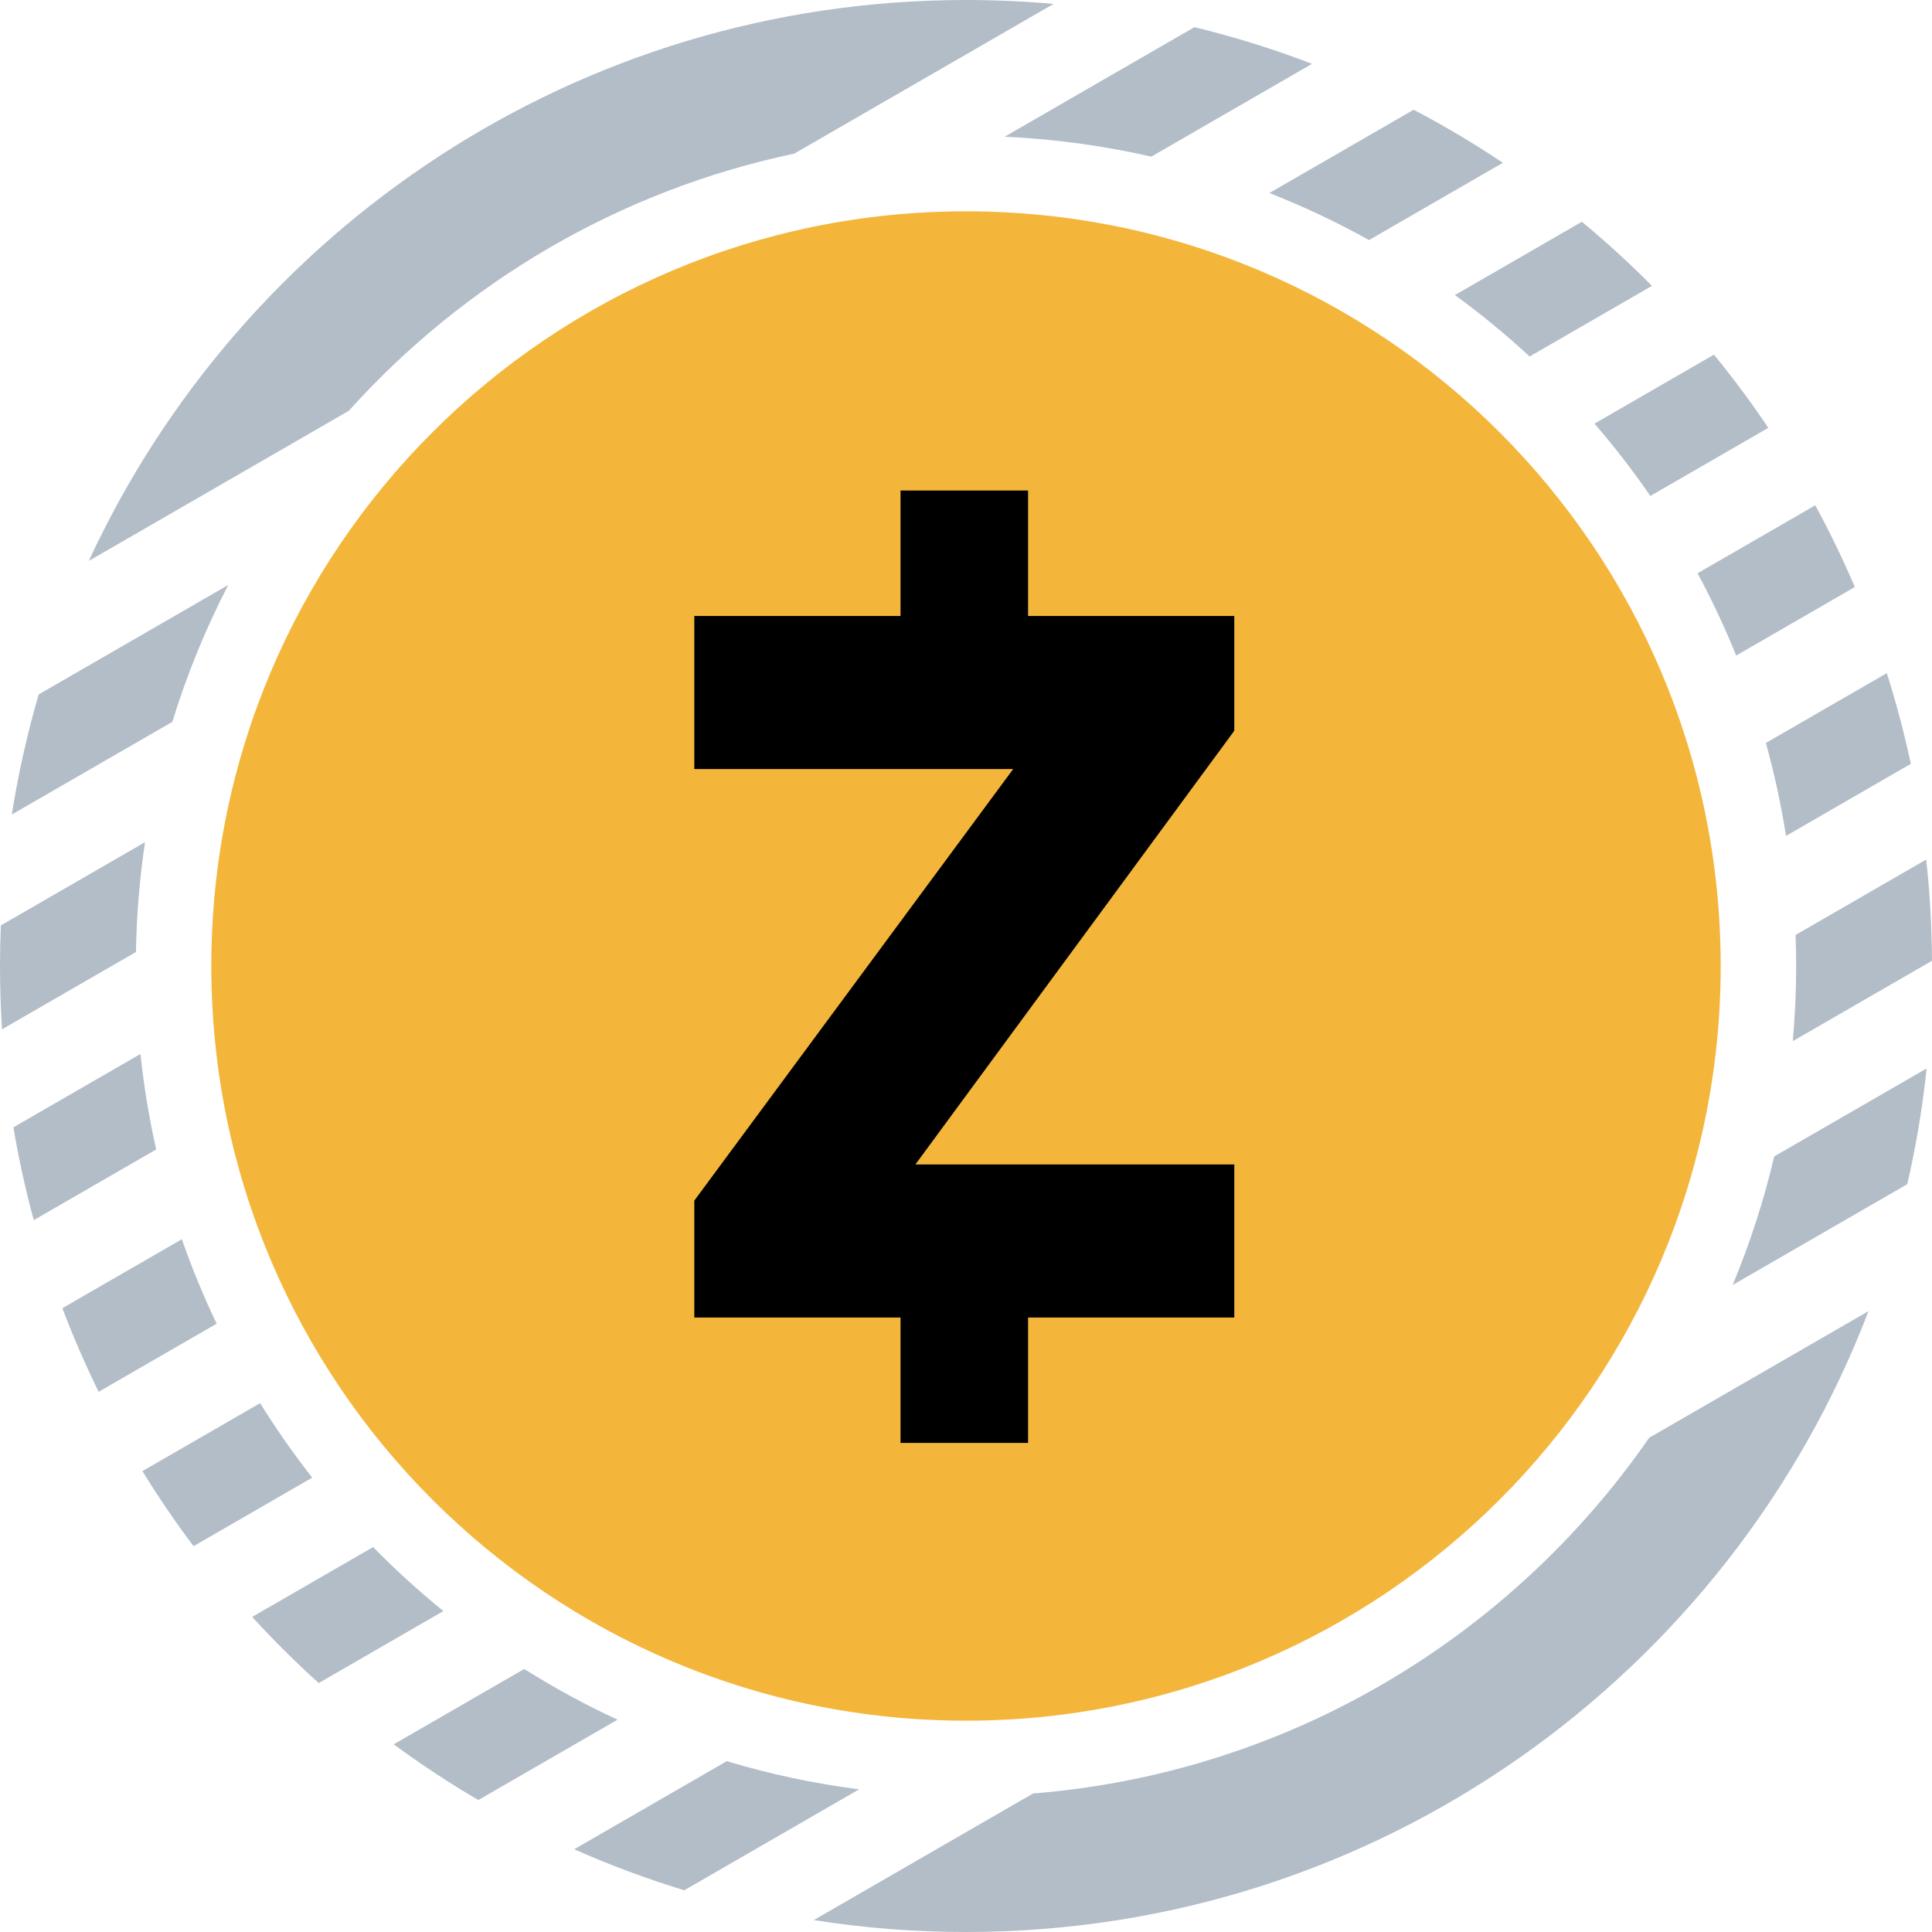
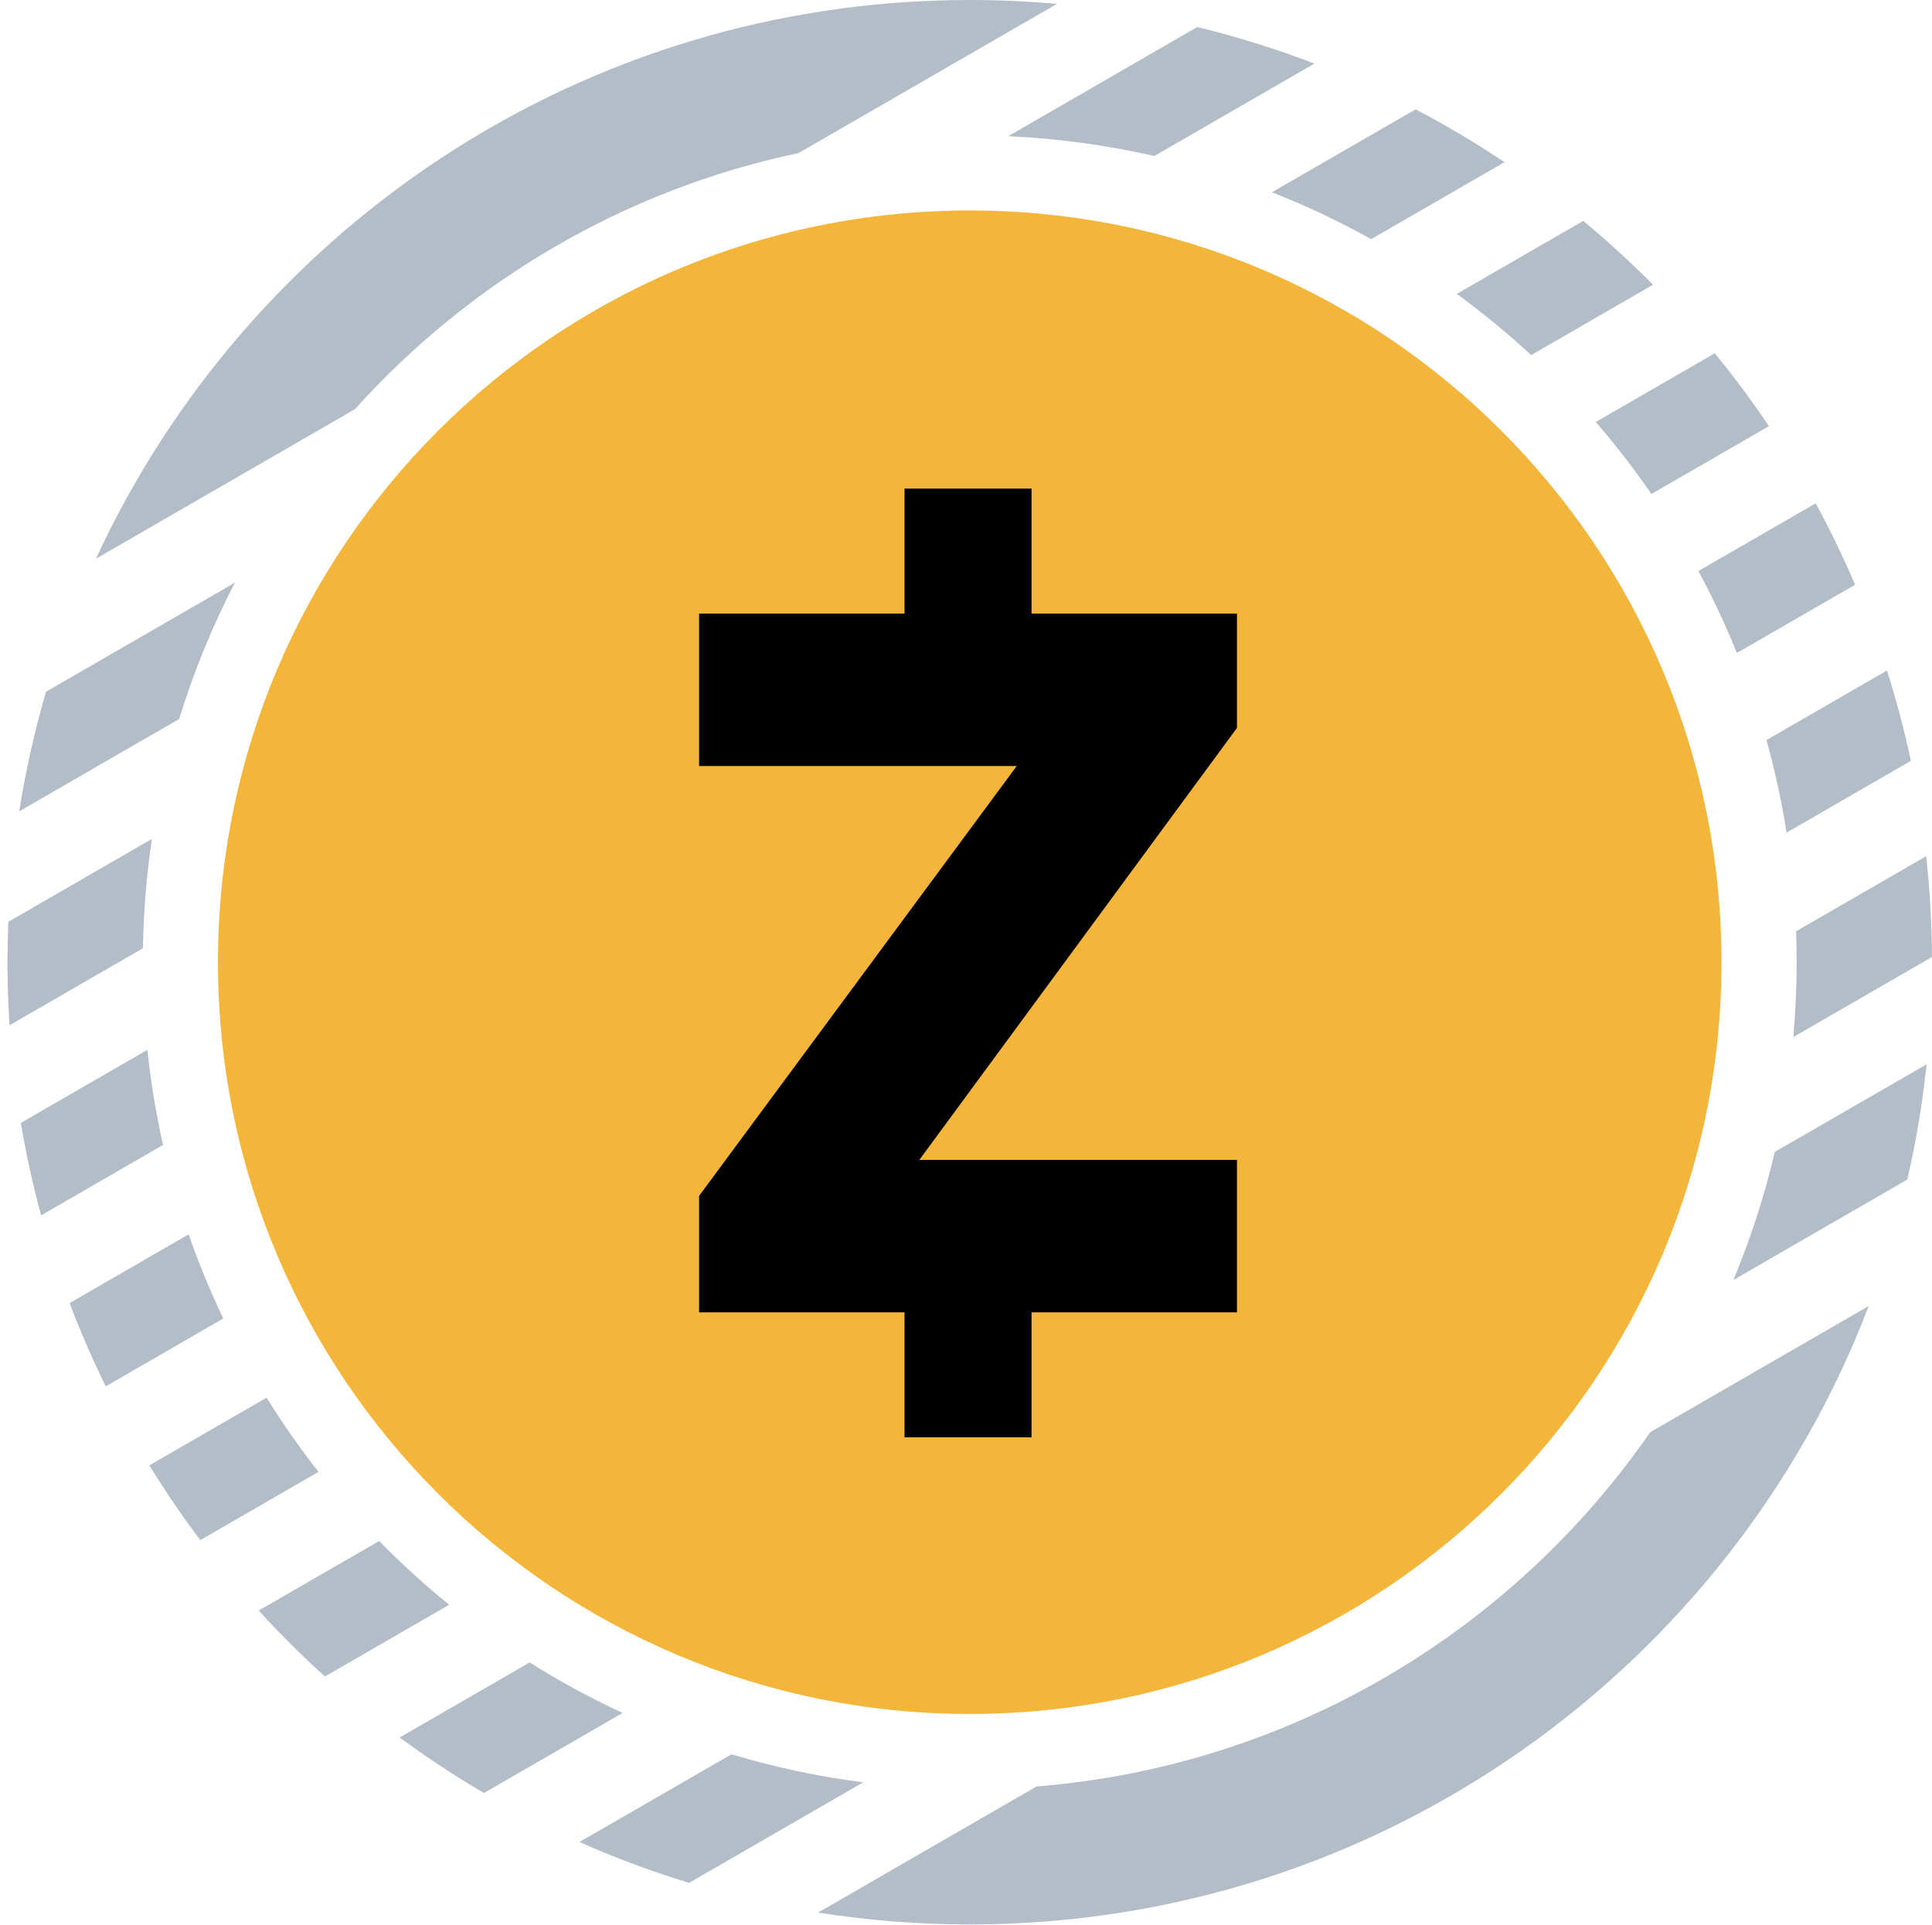
- <svg xmlns="http://www.w3.org/2000/svg" width="256" height="256" viewBox="0 0 256 256" fill="none">
-   <circle cx="128" cy="128" r="100" fill="#F3B63B" />
-   <path fill-rule="evenodd" clip-rule="evenodd" d="M18.872 194.93C20.977 198.355 23.239 201.674 25.647 204.875L41.371 195.797C38.897 192.641 36.592 189.345 34.469 185.925L18.872 194.93ZM224.936 75.96C226.831 79.483 228.54 83.122 230.05 86.863L245.775 77.785C244.194 74.082 242.443 70.468 240.533 66.954L224.936 75.96ZM234.312 56.69L218.68 65.715C216.387 62.383 213.915 59.184 211.279 56.132L227.109 46.992C229.657 50.105 232.062 53.342 234.312 56.69ZM28.706 175.396L13.074 184.421C11.303 180.821 9.696 177.124 8.263 173.343L24.096 164.202C25.431 168.034 26.972 171.77 28.706 175.396ZM1.565 107.928C2.419 102.503 3.614 97.191 5.128 92.014L30.245 77.513C27.261 83.279 24.772 89.343 22.835 95.648L1.565 107.928ZM46.218 54.435C61.514 37.441 82.03 25.24 105.242 20.357L139.603 0.519C135.781 0.175 131.911 0 128 0C76.474 0 32.059 30.445 11.763 74.327L46.218 54.435ZM152.558 20.752C146.268 19.317 139.772 18.422 133.122 18.117L158.267 3.599C163.6 4.893 168.803 6.52 173.852 8.458L152.558 20.752ZM107.832 254.42C114.402 255.46 121.138 256 128 256C182.58 256 229.181 221.839 247.589 173.732L218.522 190.513C200.253 216.918 170.729 234.941 136.885 237.646L107.832 254.42ZM229.585 170.269L252.721 156.912C253.877 151.905 254.739 146.786 255.289 141.574L235.092 153.234C233.713 159.108 231.864 164.8 229.585 170.269ZM113.837 237.097L90.671 250.471C85.674 248.95 80.805 247.131 76.088 245.035L96.302 233.364C101.969 235.067 107.827 236.324 113.837 237.097ZM4.475 161.673C3.381 157.649 2.478 153.546 1.777 149.375L18.61 139.656C19.063 143.952 19.762 148.174 20.695 152.309L4.475 161.673ZM202.683 47.238C199.548 44.338 196.245 41.618 192.788 39.094L209.607 29.384C212.841 32.063 215.941 34.898 218.895 37.878L202.683 47.238ZM181.404 31.811L199.137 21.572C195.335 19.026 191.389 16.677 187.313 14.542L168.2 25.577C172.758 27.367 177.167 29.453 181.404 31.811ZM0.27 136.388L18.015 126.143C18.097 121.207 18.504 116.351 19.215 111.594L0.111 122.624C0.037 124.407 0 126.199 0 128C0 130.818 0.091 133.615 0.27 136.388ZM52.17 231.131C55.768 233.781 59.51 236.247 63.381 238.515L81.823 227.868C77.547 225.887 73.42 223.64 69.462 221.148L52.17 231.131ZM237.924 123.886C237.975 125.251 238 126.623 238 128C238 131.356 237.85 134.676 237.556 137.955L255.998 127.308C255.974 122.777 255.715 118.302 255.232 113.894L237.924 123.886ZM253.193 101.214L236.657 110.761C235.998 106.574 235.103 102.464 233.985 98.448L250.012 89.195C251.26 93.122 252.324 97.132 253.193 101.214ZM58.754 213.474L42.23 223.014C39.153 220.235 36.212 217.308 33.417 214.246L49.439 204.995C52.379 207.994 55.489 210.826 58.754 213.474Z" fill="#B3BDC7" />
-   <path d="M128 38C78.179 38 38 78.179 38 128C38 177.821 78.179 218 128 218C177.821 218 218 177.821 218 128C218 78.5 177.821 38 128 38Z" fill="#F3B63B" />
-   <path d="M163.549 96.831L121.296 154.296H163.549V174.577H136.225V191.197H119.324V174.577H92V159.085L134.254 101.901H92V81.62H119.324V65H136.225V81.62H163.549V96.831Z" fill="black" />
+ <svg xmlns="http://www.w3.org/2000/svg" width="257" height="256" viewBox="0 0 257 256" fill="none">
+   <circle cx="128.996" cy="128" r="100" fill="#F3B63B" />
+   <path fill-rule="evenodd" clip-rule="evenodd" d="M19.868 194.93C21.973 198.355 24.235 201.674 26.643 204.875L42.367 195.797C39.893 192.641 37.588 189.345 35.465 185.925L19.868 194.93ZM225.932 75.96C227.827 79.483 229.537 83.122 231.046 86.863L246.771 77.785C245.19 74.082 243.439 70.468 241.529 66.954L225.932 75.96ZM235.308 56.69L219.676 65.715C217.383 62.383 214.911 59.184 212.275 56.132L228.105 46.992C230.653 50.105 233.058 53.342 235.308 56.69ZM29.702 175.396L14.07 184.421C12.299 180.821 10.692 177.124 9.259 173.343L25.092 164.202C26.427 168.034 27.968 171.77 29.702 175.396ZM2.561 107.928C3.415 102.503 4.61 97.191 6.124 92.014L31.241 77.513C28.257 83.279 25.768 89.343 23.831 95.648L2.561 107.928ZM47.214 54.435C62.51 37.441 83.026 25.24 106.238 20.357L140.599 0.519C136.777 0.175 132.907 0 128.996 0C77.47 0 33.055 30.445 12.759 74.327L47.214 54.435ZM153.554 20.752C147.264 19.317 140.768 18.422 134.118 18.117L159.263 3.599C164.597 4.893 169.799 6.52 174.848 8.458L153.554 20.752ZM108.828 254.42C115.398 255.46 122.134 256 128.996 256C183.576 256 230.177 221.839 248.585 173.732L219.519 190.513C201.249 216.918 171.725 234.941 137.881 237.646L108.828 254.42ZM230.582 170.269L253.717 156.912C254.873 151.905 255.736 146.786 256.285 141.574L236.088 153.234C234.709 159.108 232.86 164.8 230.582 170.269ZM114.833 237.097L91.668 250.471C86.67 248.95 81.802 247.131 77.084 245.035L97.299 233.364C102.965 235.067 108.823 236.324 114.833 237.097ZM5.471 161.673C4.377 157.649 3.474 153.546 2.773 149.375L19.606 139.656C20.059 143.952 20.759 148.174 21.691 152.309L5.471 161.673ZM203.679 47.238C200.545 44.338 197.241 41.618 193.784 39.094L210.603 29.384C213.837 32.063 216.937 34.898 219.891 37.878L203.679 47.238ZM182.4 31.811L200.133 21.572C196.331 19.026 192.385 16.677 188.309 14.542L169.196 25.577C173.754 27.367 178.163 29.453 182.4 31.811ZM1.267 136.388L19.012 126.143C19.093 121.207 19.5 116.351 20.211 111.594L1.107 122.624C1.033 124.407 0.996 126.199 0.996 128C0.996 130.818 1.087 133.615 1.267 136.388ZM53.166 231.131C56.764 233.781 60.506 236.247 64.377 238.515L82.819 227.868C78.543 225.887 74.416 223.64 70.458 221.148L53.166 231.131ZM238.921 123.886C238.971 125.251 238.996 126.623 238.996 128C238.996 131.356 238.846 134.676 238.552 137.955L256.994 127.308C256.97 122.777 256.711 118.302 256.228 113.894L238.921 123.886ZM254.189 101.214L237.653 110.761C236.994 106.574 236.099 102.464 234.981 98.448L251.008 89.195C252.256 93.122 253.32 97.132 254.189 101.214ZM59.75 213.474L43.226 223.014C40.149 220.235 37.208 217.308 34.413 214.246L50.435 204.995C53.375 207.994 56.485 210.826 59.75 213.474Z" fill="#B3BDC7" />
+   <path d="M128.996 38C79.175 38 38.996 78.179 38.996 128C38.996 177.821 79.175 218 128.996 218C178.818 218 218.996 177.821 218.996 128C218.996 78.5 178.818 38 128.996 38Z" fill="#F3B63B" />
+   <path d="M164.545 96.831L122.292 154.296H164.545V174.577H137.221V191.197H120.32V174.577H92.996V159.085L135.25 101.901H92.996V81.62H120.32V65H137.221V81.62H164.545V96.831Z" fill="black" />
</svg>
